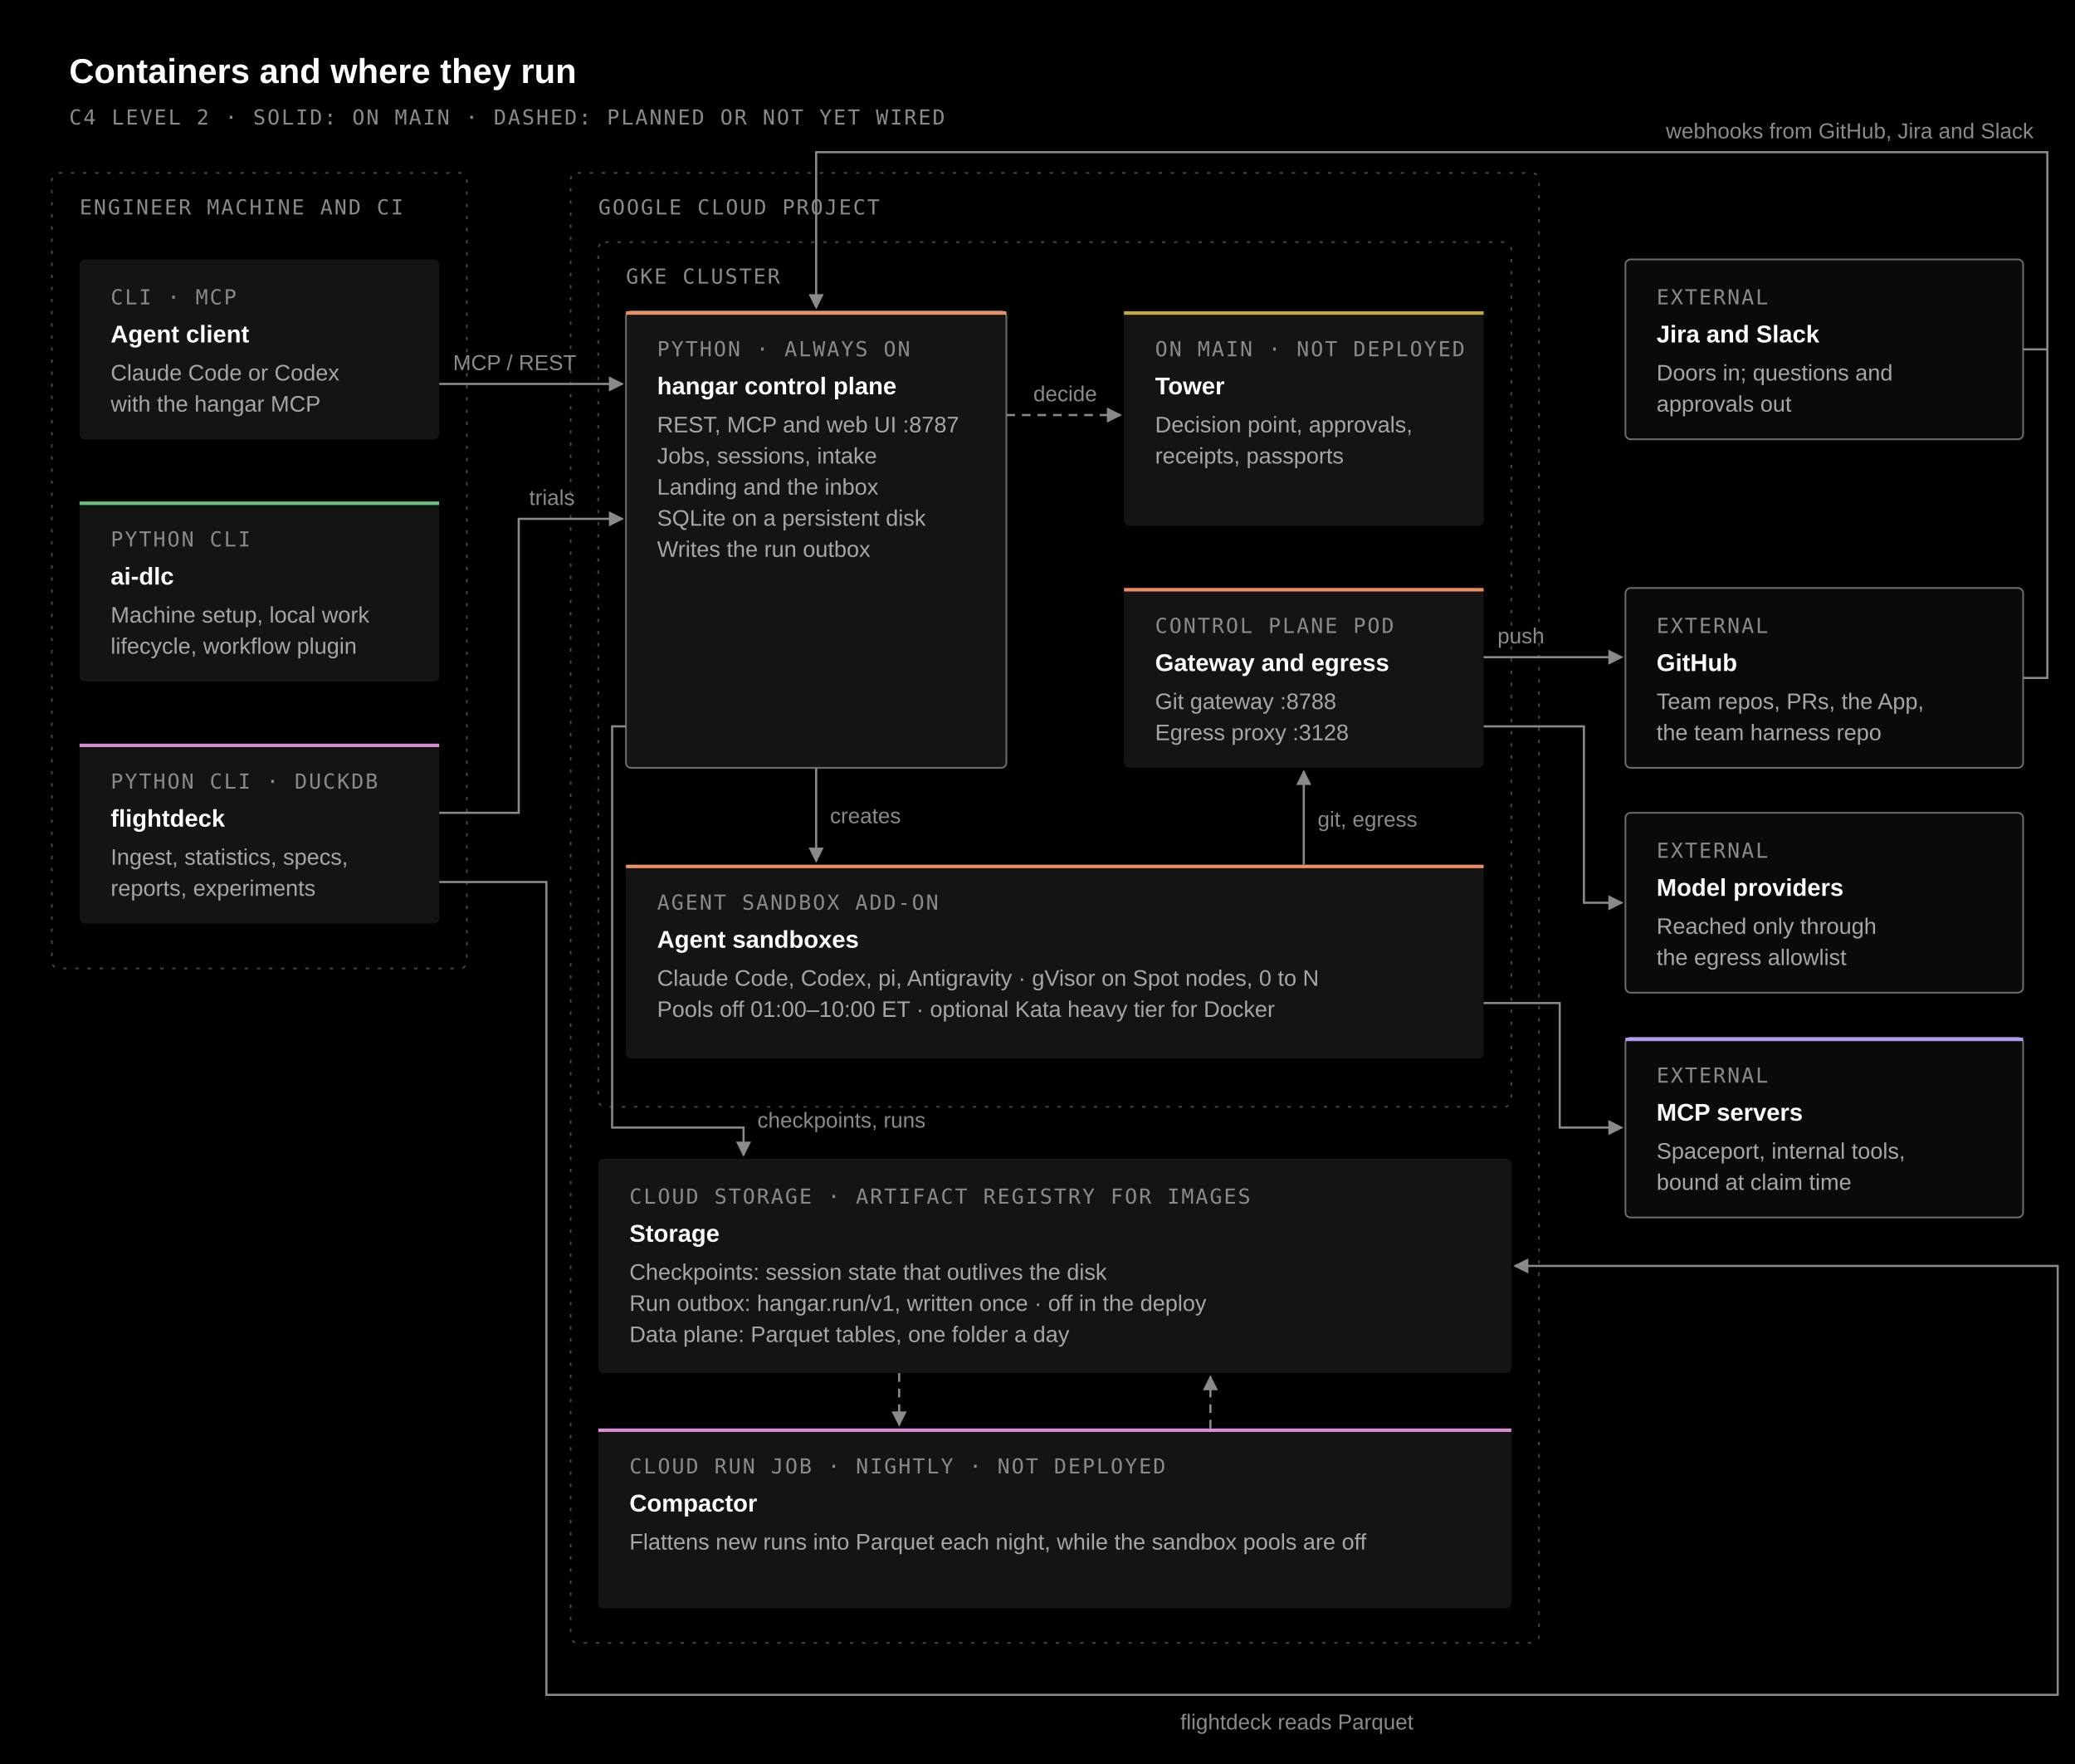
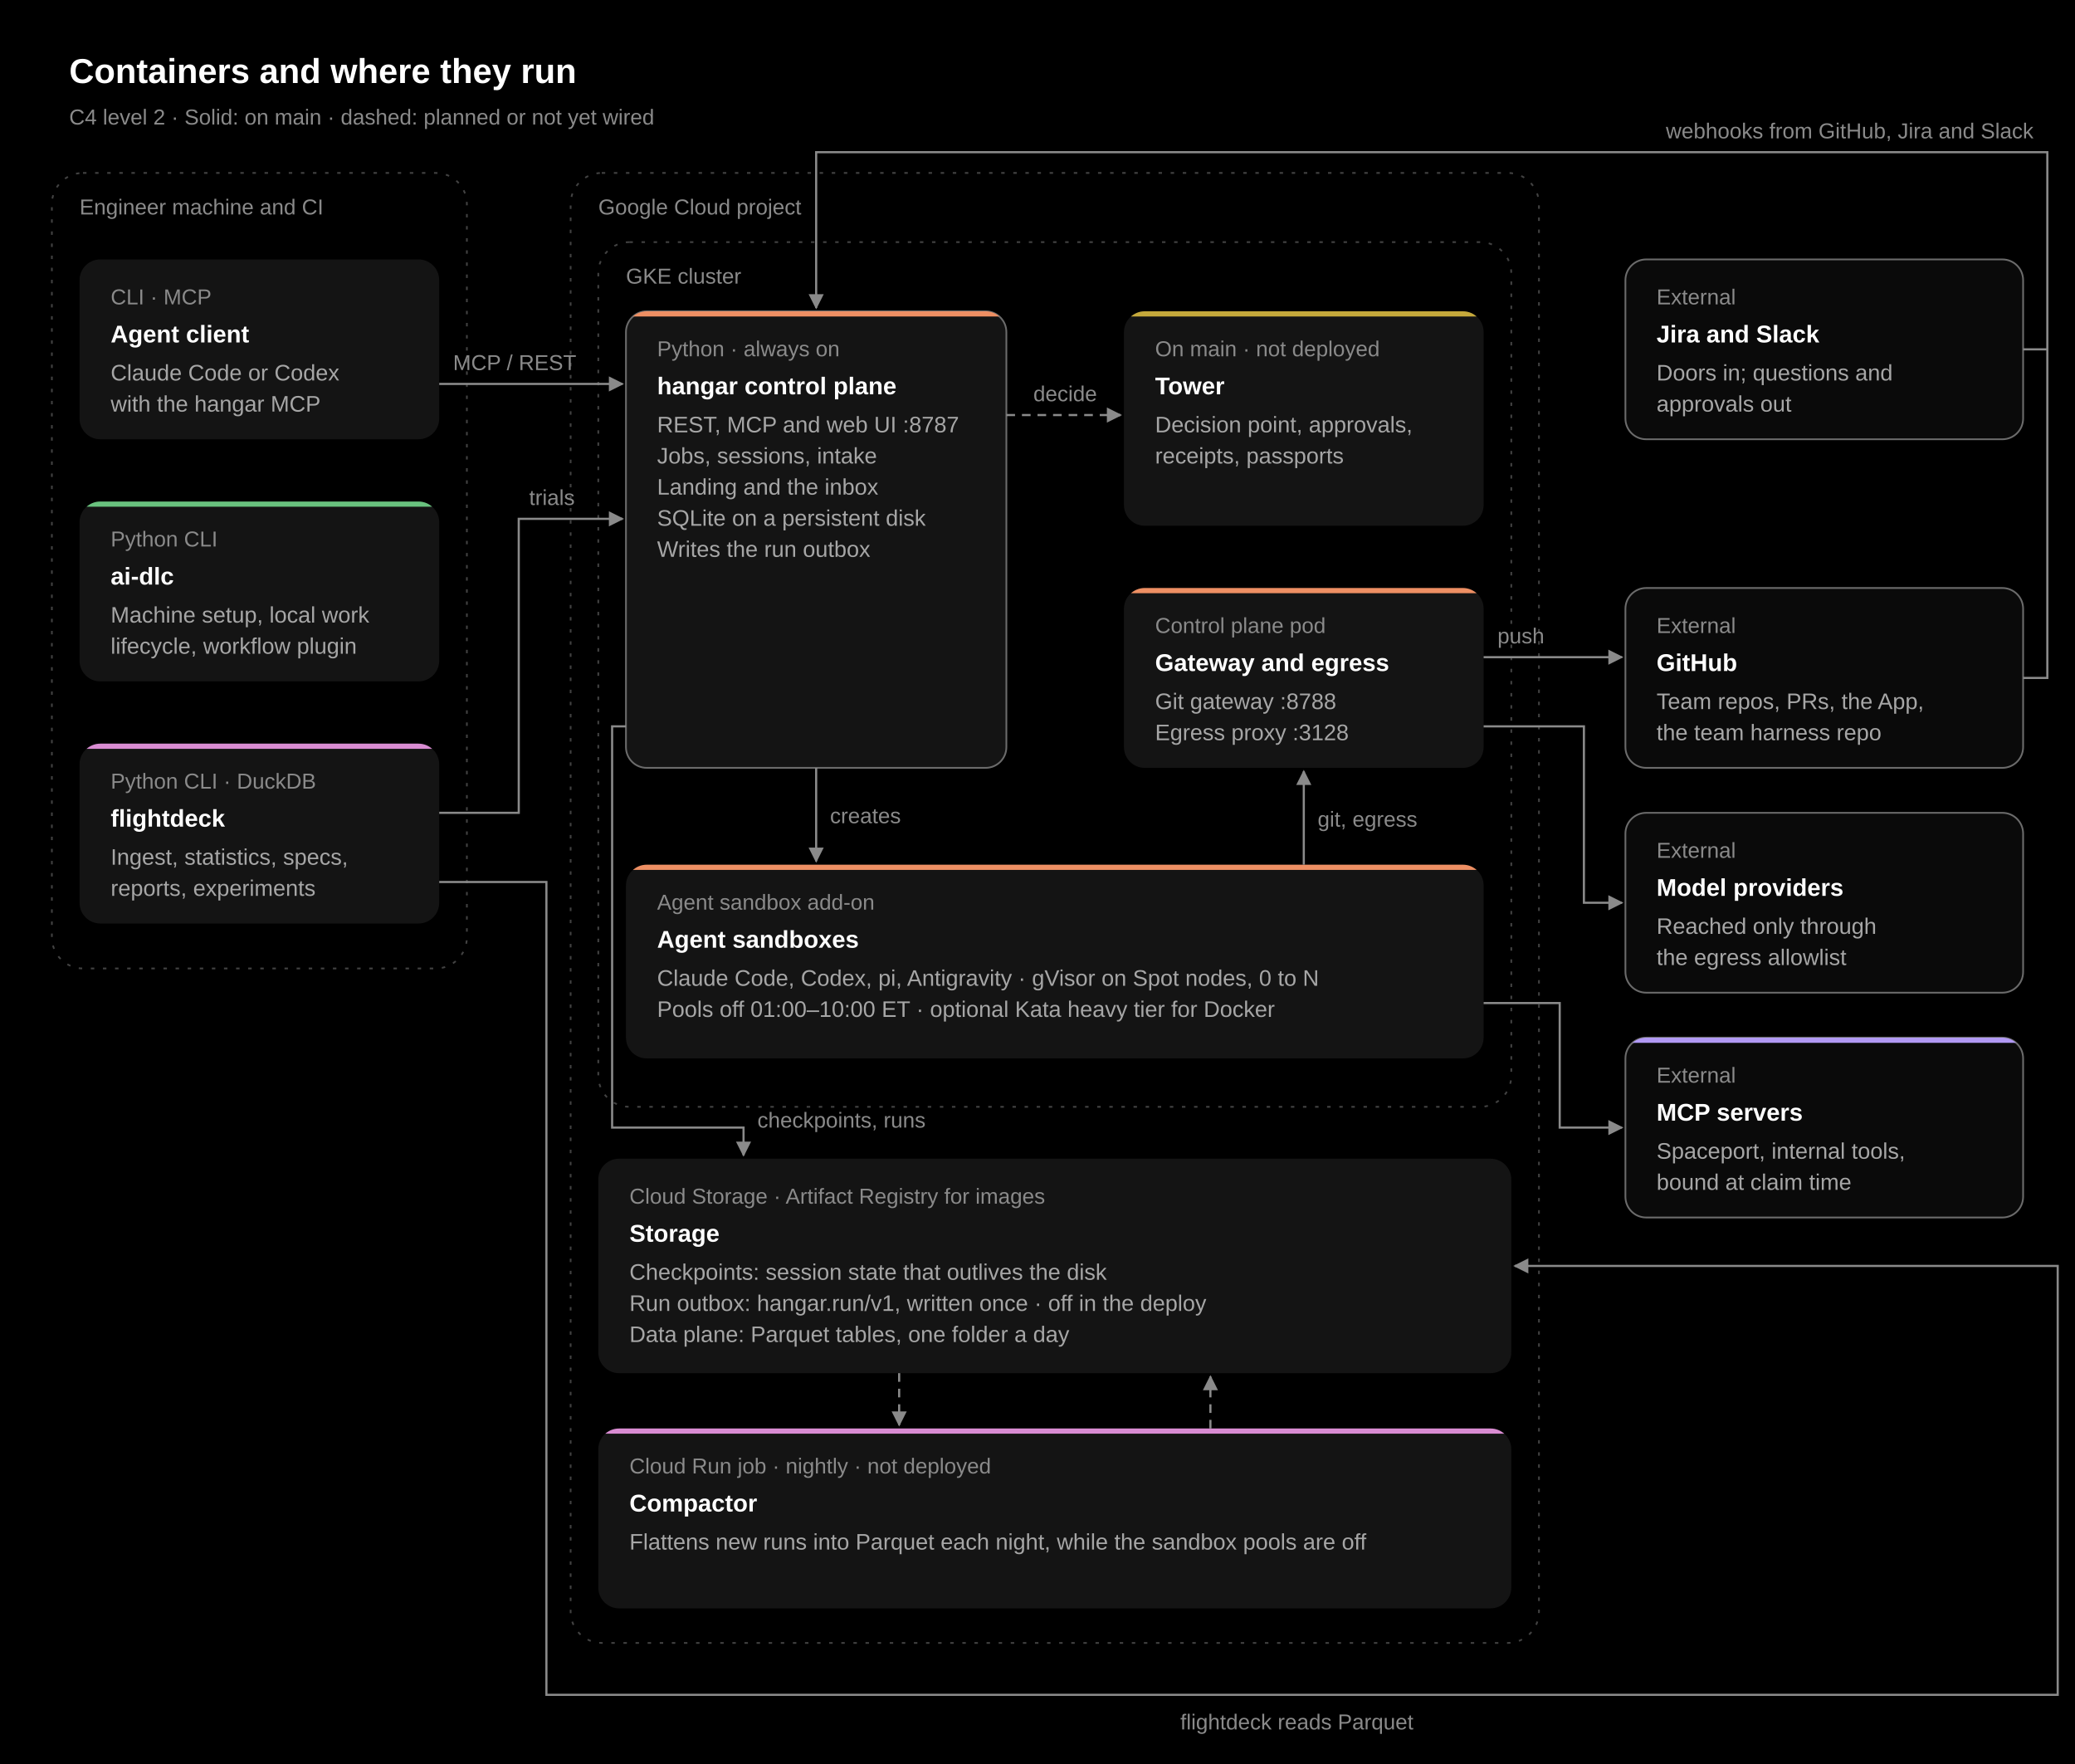
<svg xmlns="http://www.w3.org/2000/svg" class="af-d" viewBox="0 0 1200 1020" role="img" aria-label="Containers and where they run">
  <style>
  .af-d .bg { fill: var(--af-canvas, #000000); }
  .af-d .box { fill: var(--af-raised, #141414); }
  .af-d .box-hub { fill: var(--af-raised, #141414); stroke: var(--af-line-strong, #6B6B6B); stroke-width: 1; }
  .af-d .box-plan { fill: none; stroke: var(--af-line-strong, #6B6B6B); stroke-width: 1; stroke-dasharray: 4 4; }
  .af-d .box-ext { fill: var(--af-surface, #0A0A0A); stroke: var(--af-line-strong, #6B6B6B); stroke-width: 1; }
  .af-d .person { fill: var(--af-surface, #0A0A0A); stroke: var(--af-fg-subtle, #8A8A8A); stroke-width: 1; }
  .af-d .bound { fill: none; stroke: var(--af-rule, #424242); stroke-width: 1; stroke-dasharray: 2 5; }
  .af-d .bound-fill { fill: var(--af-surface, #0A0A0A); }
  .af-d .name { font: 700 16px "Archivo", "Helvetica Neue", Arial, sans-serif; font-stretch: 125%; fill: var(--af-fg, #FFFFFF); }
  .af-d .name-s { font: 700 14px "Archivo", "Helvetica Neue", Arial, sans-serif; font-stretch: 125%; fill: var(--af-fg, #FFFFFF); }
  .af-d .title { font: 700 20px "Archivo", "Helvetica Neue", Arial, sans-serif; font-stretch: 125%; fill: var(--af-fg, #FFFFFF); }
  .af-d .body { font: 400 13px "Red Hat Text", "Helvetica Neue", Arial, sans-serif; fill: var(--af-fg-muted, #A6A6A6); }
-   .af-d .lbl { font: 500 12px "DM Mono", ui-monospace, Menlo, monospace; letter-spacing: .08em; fill: var(--af-fg-subtle, #8A8A8A); }
-   .af-d .lbl-hi { font: 500 12px "DM Mono", ui-monospace, Menlo, monospace; letter-spacing: .08em; fill: var(--af-brand-text, #FFC400); }
+   .af-d .lbl { font: 500 12.5px "Red Hat Text", "Helvetica Neue", Arial, sans-serif; fill: var(--af-fg-subtle, #8A8A8A); }
+   .af-d .lbl-hi { font: 500 12.5px "Red Hat Text", "Helvetica Neue", Arial, sans-serif; fill: var(--af-brand-text, #FFC400); }
  .af-d .edge { fill: none; stroke: var(--af-fg-subtle, #8A8A8A); stroke-width: 1.25; }
  .af-d .edge-plan { fill: none; stroke: var(--af-fg-subtle, #8A8A8A); stroke-width: 1.25; stroke-dasharray: 5 4; }
  .af-d .elabel { font: 400 12.5px "Red Hat Text", "Helvetica Neue", Arial, sans-serif; fill: var(--af-fg-subtle, #8A8A8A); }
  .af-d .arrowhead { fill: var(--af-fg-subtle, #8A8A8A); }
  .af-d .dot { fill: var(--af-dot-field, #262626); }
</style>
  <defs>
    <marker id="containers-and-where-the-arrow" viewBox="0 0 10 10" refX="9" refY="5" markerWidth="7" markerHeight="7" orient="auto-start-reverse">
      <path class="arrowhead" d="M0 0L10 5L0 10z" />
    </marker>
  </defs>
  <rect class="bg" width="1200" height="1020" />
  <text class="title" x="40" y="48" text-anchor="start">Containers and where they run</text>
-   <text class="lbl" x="40" y="72" text-anchor="start">C4 LEVEL 2  ·  SOLID: ON MAIN  ·  DASHED: PLANNED OR NOT YET WIRED</text>
-   <rect class="bound" x="30" y="100" width="240" height="460" rx="4" />
-   <text class="lbl" x="46" y="124" text-anchor="start">ENGINEER MACHINE AND CI</text>
-   <rect class="box" x="46" y="150" width="208" height="104" rx="3" />
+   <text class="lbl" x="40" y="72" text-anchor="start">C4 level 2  ·  Solid: on main  ·  dashed: planned or not yet wired</text>
+   <rect class="bound" x="30" y="100" width="240" height="460" rx="18" />
+   <text class="lbl" x="46" y="124" text-anchor="start">Engineer machine and CI</text>
+   <rect class="box" x="46" y="150" width="208" height="104" rx="12" />
  <text class="lbl" x="64" y="176">CLI · MCP</text>
  <text class="name-s" x="64" y="198">Agent client</text>
  <text class="body" x="64" y="220">Claude Code or Codex</text>
  <text class="body" x="64" y="238">with the hangar MCP</text>
-   <rect class="box" x="46" y="290" width="208" height="104" rx="3" />
-   <rect x="46" y="290" width="208" height="2" fill="var(--af-product-aidlc, #69C27E)" />
-   <text class="lbl" x="64" y="316">PYTHON CLI</text>
+   <rect class="box" x="46" y="290" width="208" height="104" rx="12" />
+   <clipPath id="pe46-290-208-104">
+     <rect x="46" y="290" width="208" height="104" rx="12" />
+   </clipPath>
+   <rect x="46" y="290" width="208" height="3" fill="var(--af-product-aidlc, #69C27E)" clip-path="url(#pe46-290-208-104)" />
+   <text class="lbl" x="64" y="316">Python CLI</text>
  <text class="name-s" x="64" y="338">ai-dlc</text>
  <text class="body" x="64" y="360">Machine setup, local work</text>
  <text class="body" x="64" y="378">lifecycle, workflow plugin</text>
-   <rect class="box" x="46" y="430" width="208" height="104" rx="3" />
-   <rect x="46" y="430" width="208" height="2" fill="var(--af-product-flightdeck, #D98CD2)" />
-   <text class="lbl" x="64" y="456">PYTHON CLI · DUCKDB</text>
+   <rect class="box" x="46" y="430" width="208" height="104" rx="12" />
+   <clipPath id="pe46-430-208-104">
+     <rect x="46" y="430" width="208" height="104" rx="12" />
+   </clipPath>
+   <rect x="46" y="430" width="208" height="3" fill="var(--af-product-flightdeck, #D98CD2)" clip-path="url(#pe46-430-208-104)" />
+   <text class="lbl" x="64" y="456">Python CLI · DuckDB</text>
  <text class="name-s" x="64" y="478">flightdeck</text>
  <text class="body" x="64" y="500">Ingest, statistics, specs,</text>
  <text class="body" x="64" y="518">reports, experiments</text>
-   <rect class="bound" x="330" y="100" width="560" height="850" rx="4" />
-   <text class="lbl" x="346" y="124" text-anchor="start">GOOGLE CLOUD PROJECT</text>
-   <rect class="bound" x="346" y="140" width="528" height="500" rx="4" />
-   <text class="lbl" x="362" y="164" text-anchor="start">GKE CLUSTER</text>
-   <rect class="box-hub" x="362" y="180" width="220" height="264" rx="3" />
-   <rect x="362" y="180" width="220" height="2" fill="var(--af-product-hangar, #EE8F63)" />
-   <text class="lbl" x="380" y="206">PYTHON · ALWAYS ON</text>
+   <rect class="bound" x="330" y="100" width="560" height="850" rx="18" />
+   <text class="lbl" x="346" y="124" text-anchor="start">Google Cloud project</text>
+   <rect class="bound" x="346" y="140" width="528" height="500" rx="18" />
+   <text class="lbl" x="362" y="164" text-anchor="start">GKE cluster</text>
+   <rect class="box-hub" x="362" y="180" width="220" height="264" rx="12" />
+   <clipPath id="pe362-180-220-264">
+     <rect x="362" y="180" width="220" height="264" rx="12" />
+   </clipPath>
+   <rect x="362" y="180" width="220" height="3" fill="var(--af-product-hangar, #EE8F63)" clip-path="url(#pe362-180-220-264)" />
+   <text class="lbl" x="380" y="206">Python · always on</text>
  <text class="name-s" x="380" y="228">hangar control plane</text>
  <text class="body" x="380" y="250">REST, MCP and web UI :8787</text>
  <text class="body" x="380" y="268">Jobs, sessions, intake</text>
  <text class="body" x="380" y="286">Landing and the inbox</text>
  <text class="body" x="380" y="304">SQLite on a persistent disk</text>
  <text class="body" x="380" y="322">Writes the run outbox</text>
-   <rect class="box" x="650" y="180" width="208" height="124" rx="3" />
-   <rect x="650" y="180" width="208" height="2" fill="var(--af-product-tower, #C5A93B)" />
-   <text class="lbl" x="668" y="206">ON MAIN · NOT DEPLOYED</text>
+   <rect class="box" x="650" y="180" width="208" height="124" rx="12" />
+   <clipPath id="pe650-180-208-124">
+     <rect x="650" y="180" width="208" height="124" rx="12" />
+   </clipPath>
+   <rect x="650" y="180" width="208" height="3" fill="var(--af-product-tower, #C5A93B)" clip-path="url(#pe650-180-208-124)" />
+   <text class="lbl" x="668" y="206">On main · not deployed</text>
  <text class="name-s" x="668" y="228">Tower</text>
  <text class="body" x="668" y="250">Decision point, approvals,</text>
  <text class="body" x="668" y="268">receipts, passports</text>
-   <rect class="box" x="650" y="340" width="208" height="104" rx="3" />
-   <rect x="650" y="340" width="208" height="2" fill="var(--af-product-hangar, #EE8F63)" />
-   <text class="lbl" x="668" y="366">CONTROL PLANE POD</text>
+   <rect class="box" x="650" y="340" width="208" height="104" rx="12" />
+   <clipPath id="pe650-340-208-104">
+     <rect x="650" y="340" width="208" height="104" rx="12" />
+   </clipPath>
+   <rect x="650" y="340" width="208" height="3" fill="var(--af-product-hangar, #EE8F63)" clip-path="url(#pe650-340-208-104)" />
+   <text class="lbl" x="668" y="366">Control plane pod</text>
  <text class="name-s" x="668" y="388">Gateway and egress</text>
  <text class="body" x="668" y="410">Git gateway :8788</text>
  <text class="body" x="668" y="428">Egress proxy :3128</text>
-   <rect class="box" x="362" y="500" width="496" height="112" rx="3" />
-   <rect x="362" y="500" width="496" height="2" fill="var(--af-product-hangar, #EE8F63)" />
-   <text class="lbl" x="380" y="526">AGENT SANDBOX ADD-ON</text>
+   <rect class="box" x="362" y="500" width="496" height="112" rx="12" />
+   <clipPath id="pe362-500-496-112">
+     <rect x="362" y="500" width="496" height="112" rx="12" />
+   </clipPath>
+   <rect x="362" y="500" width="496" height="3" fill="var(--af-product-hangar, #EE8F63)" clip-path="url(#pe362-500-496-112)" />
+   <text class="lbl" x="380" y="526">Agent sandbox add-on</text>
  <text class="name-s" x="380" y="548">Agent sandboxes</text>
  <text class="body" x="380" y="570">Claude Code, Codex, pi, Antigravity · gVisor on Spot nodes, 0 to N</text>
  <text class="body" x="380" y="588">Pools off 01:00–10:00 ET · optional Kata heavy tier for Docker</text>
-   <rect class="box" x="346" y="670" width="528" height="124" rx="3" />
-   <text class="lbl" x="364" y="696">CLOUD STORAGE · ARTIFACT REGISTRY FOR IMAGES</text>
+   <rect class="box" x="346" y="670" width="528" height="124" rx="12" />
+   <text class="lbl" x="364" y="696">Cloud Storage · Artifact Registry for images</text>
  <text class="name-s" x="364" y="718">Storage</text>
  <text class="body" x="364" y="740">Checkpoints: session state that outlives the disk</text>
  <text class="body" x="364" y="758">Run outbox: hangar.run/v1, written once · off in the deploy</text>
  <text class="body" x="364" y="776">Data plane: Parquet tables, one folder a day</text>
-   <rect class="box" x="346" y="826" width="528" height="104" rx="3" />
-   <rect x="346" y="826" width="528" height="2" fill="var(--af-product-flightdeck, #D98CD2)" />
-   <text class="lbl" x="364" y="852">CLOUD RUN JOB · NIGHTLY · NOT DEPLOYED</text>
+   <rect class="box" x="346" y="826" width="528" height="104" rx="12" />
+   <clipPath id="pe346-826-528-104">
+     <rect x="346" y="826" width="528" height="104" rx="12" />
+   </clipPath>
+   <rect x="346" y="826" width="528" height="3" fill="var(--af-product-flightdeck, #D98CD2)" clip-path="url(#pe346-826-528-104)" />
+   <text class="lbl" x="364" y="852">Cloud Run job · nightly · not deployed</text>
  <text class="name-s" x="364" y="874">Compactor</text>
  <text class="body" x="364" y="896">Flattens new runs into Parquet each night, while the sandbox pools are off</text>
-   <rect class="box-ext" x="940" y="150" width="230" height="104" rx="3" />
-   <text class="lbl" x="958" y="176">EXTERNAL</text>
+   <rect class="box-ext" x="940" y="150" width="230" height="104" rx="12" />
+   <text class="lbl" x="958" y="176">External</text>
  <text class="name-s" x="958" y="198">Jira and Slack</text>
  <text class="body" x="958" y="220">Doors in; questions and</text>
  <text class="body" x="958" y="238">approvals out</text>
-   <rect class="box-ext" x="940" y="340" width="230" height="104" rx="3" />
-   <text class="lbl" x="958" y="366">EXTERNAL</text>
+   <rect class="box-ext" x="940" y="340" width="230" height="104" rx="12" />
+   <text class="lbl" x="958" y="366">External</text>
  <text class="name-s" x="958" y="388">GitHub</text>
  <text class="body" x="958" y="410">Team repos, PRs, the App,</text>
  <text class="body" x="958" y="428">the team harness repo</text>
-   <rect class="box-ext" x="940" y="470" width="230" height="104" rx="3" />
-   <text class="lbl" x="958" y="496">EXTERNAL</text>
+   <rect class="box-ext" x="940" y="470" width="230" height="104" rx="12" />
+   <text class="lbl" x="958" y="496">External</text>
  <text class="name-s" x="958" y="518">Model providers</text>
  <text class="body" x="958" y="540">Reached only through</text>
  <text class="body" x="958" y="558">the egress allowlist</text>
-   <rect class="box-ext" x="940" y="600" width="230" height="104" rx="3" />
-   <rect x="940" y="600" width="230" height="2" fill="var(--af-product-spaceport, #B199F4)" />
-   <text class="lbl" x="958" y="626">EXTERNAL</text>
+   <rect class="box-ext" x="940" y="600" width="230" height="104" rx="12" />
+   <clipPath id="pe940-600-230-104">
+     <rect x="940" y="600" width="230" height="104" rx="12" />
+   </clipPath>
+   <rect x="940" y="600" width="230" height="3" fill="var(--af-product-spaceport, #B199F4)" clip-path="url(#pe940-600-230-104)" />
+   <text class="lbl" x="958" y="626">External</text>
  <text class="name-s" x="958" y="648">MCP servers</text>
  <text class="body" x="958" y="670">Spaceport, internal tools,</text>
  <text class="body" x="958" y="688">bound at claim time</text>
  <path class="edge" d="M254 222H360" marker-end="url(#containers-and-where-the-arrow)" />
  <text class="elabel" x="262" y="214" text-anchor="start">MCP / REST</text>
  <path class="edge" d="M254 470H300V300H360" marker-end="url(#containers-and-where-the-arrow)" />
  <text class="elabel" x="306" y="292" text-anchor="start">trials</text>
  <path class="edge" d="M254 510H316V980H1190V732H876" marker-end="url(#containers-and-where-the-arrow)" />
  <text class="elabel" x="750" y="1000" text-anchor="middle">flightdeck reads Parquet</text>
  <path class="edge-plan" d="M582 240H648" marker-end="url(#containers-and-where-the-arrow)" />
  <text class="elabel" x="616" y="232" text-anchor="middle">decide</text>
  <path class="edge" d="M472 444V498" marker-end="url(#containers-and-where-the-arrow)" />
  <text class="elabel" x="480" y="476" text-anchor="start">creates</text>
  <path class="edge" d="M754 500V446" marker-end="url(#containers-and-where-the-arrow)" />
  <text class="elabel" x="762" y="478" text-anchor="start">git, egress</text>
  <path class="edge" d="M362 420H354V652H430V668" marker-end="url(#containers-and-where-the-arrow)" />
  <text class="elabel" x="438" y="652" text-anchor="start">checkpoints, runs</text>
  <path class="edge-plan" d="M520 794V824" marker-end="url(#containers-and-where-the-arrow)" />
  <path class="edge-plan" d="M700 826V796" marker-end="url(#containers-and-where-the-arrow)" />
  <path class="edge" d="M858 380H938" marker-end="url(#containers-and-where-the-arrow)" />
  <text class="elabel" x="866" y="372" text-anchor="start">push</text>
  <path class="edge" d="M858 420H916V522H938" marker-end="url(#containers-and-where-the-arrow)" />
  <path class="edge" d="M858 580H902V652H938" marker-end="url(#containers-and-where-the-arrow)" />
  <path class="edge" d="M1170 392H1184V88H472V178" marker-end="url(#containers-and-where-the-arrow)" />
  <path class="edge" d="M1170 202H1184" />
  <text class="elabel" x="1176" y="80" text-anchor="end">webhooks from GitHub, Jira and Slack</text>
</svg>
